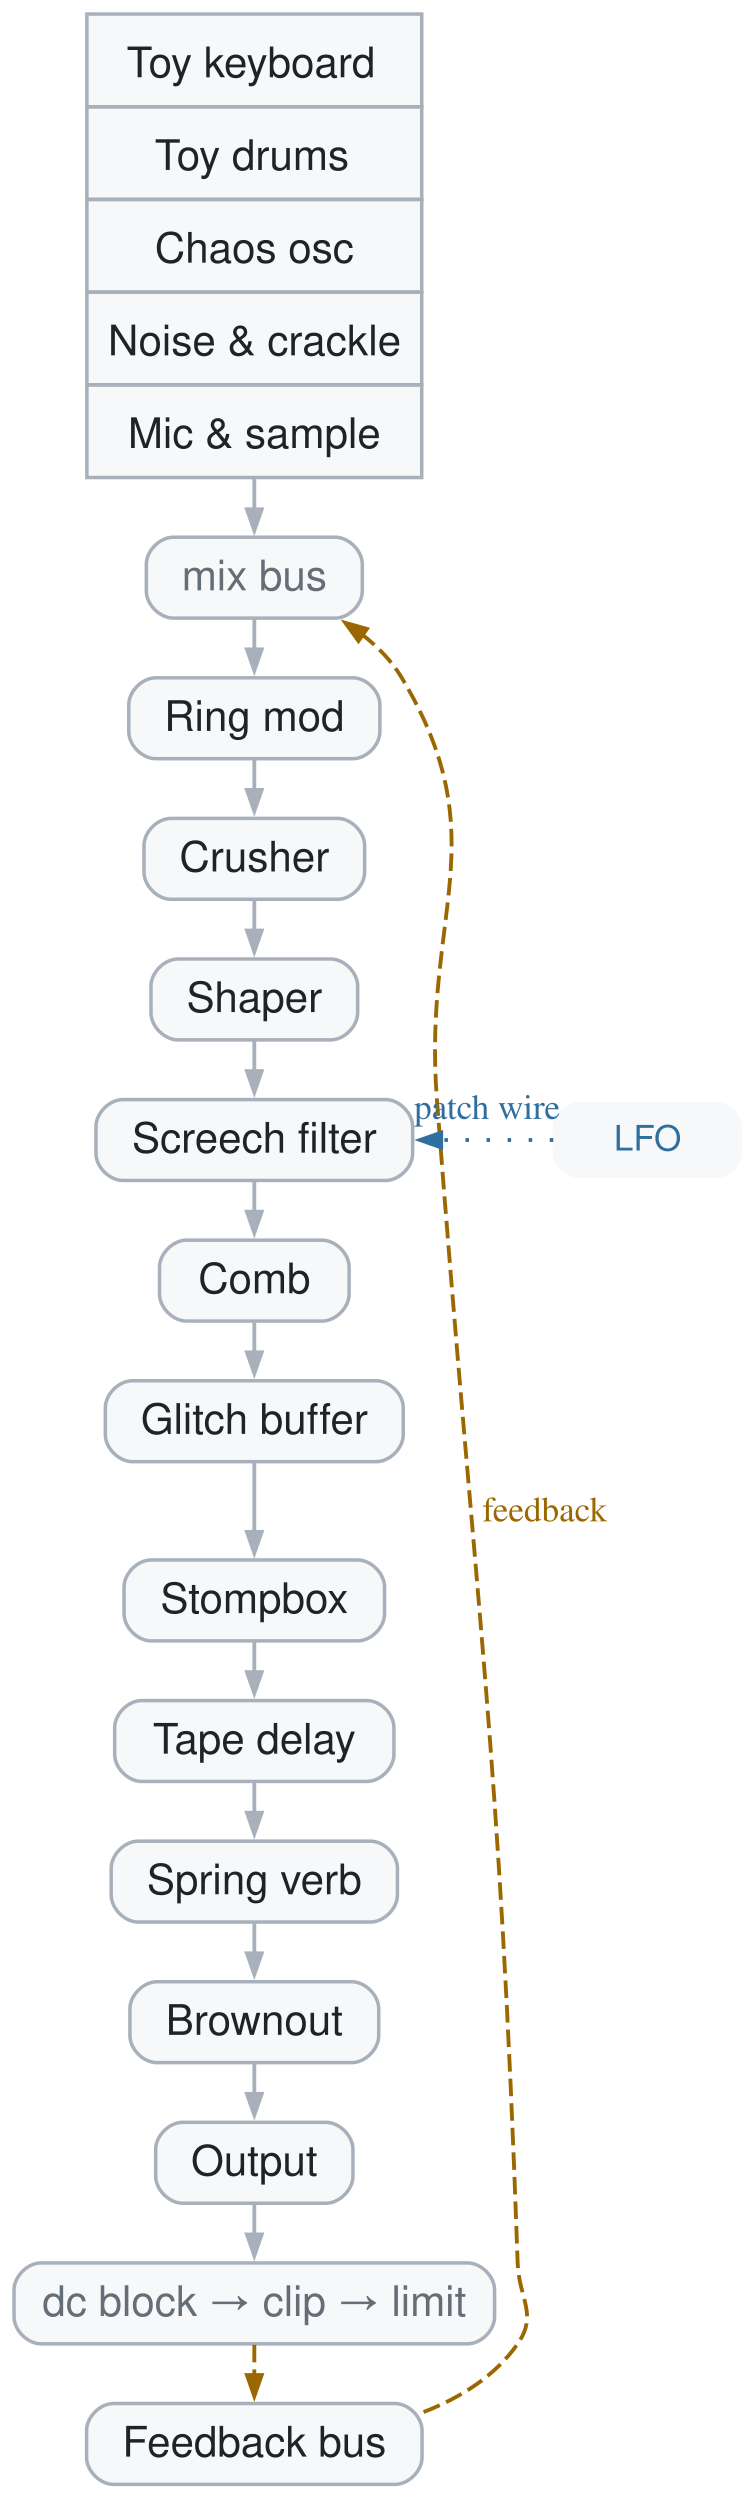
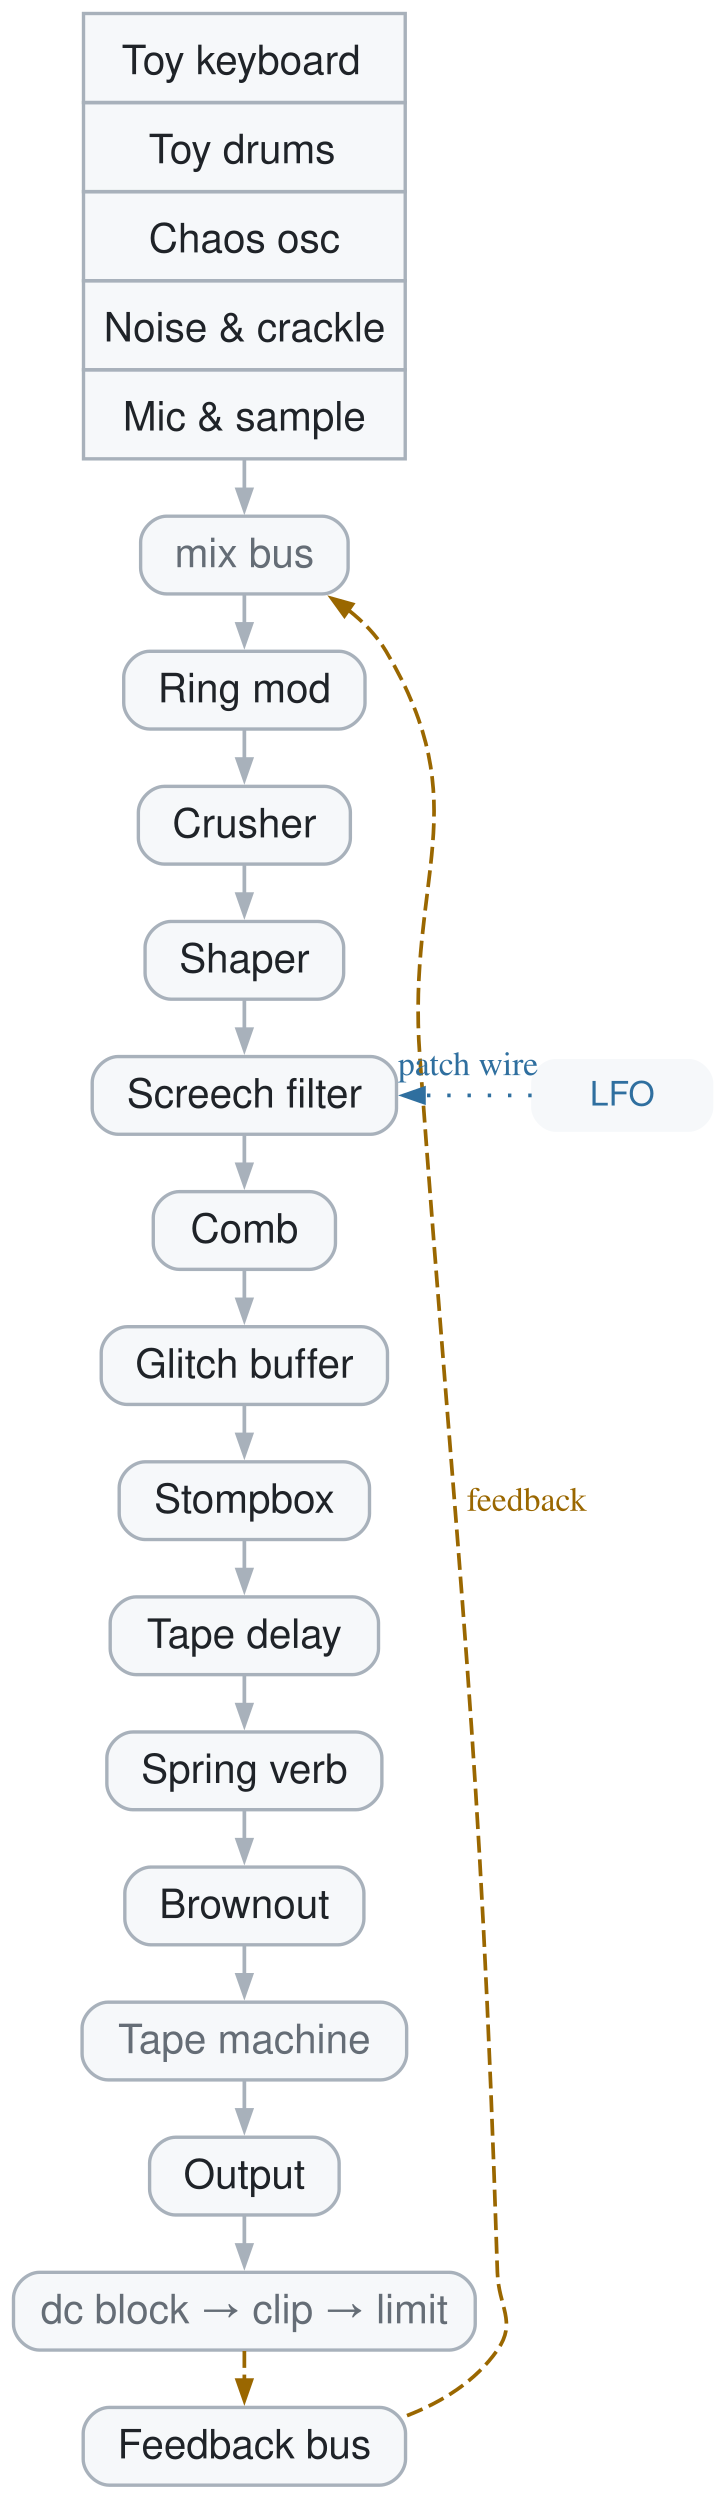
- <svg xmlns="http://www.w3.org/2000/svg" xmlns:xlink="http://www.w3.org/1999/xlink" width="215pt" height="712pt" viewBox="0.00 0.00 215.00 712.00">
-   <g id="graph0" class="graph" transform="scale(1 1) rotate(0) translate(4 707.56)">
+ <svg xmlns="http://www.w3.org/2000/svg" xmlns:xlink="http://www.w3.org/1999/xlink" width="215pt" height="741pt" viewBox="0.00 0.00 215.00 741.00">
+   <g id="graph0" class="graph" transform="scale(1 1) rotate(0) translate(4 736.6)">
    <g id="node1" class="node">
-       <path fill="#f6f8fa" stroke="none" d="M104.11,-703.56C104.11,-703.56 32.75,-703.56 32.75,-703.56 26.75,-703.56 20.75,-697.56 20.75,-691.56 20.75,-691.56 20.75,-583.56 20.75,-583.56 20.75,-577.56 26.75,-571.56 32.75,-571.56 32.75,-571.56 104.11,-571.56 104.11,-571.56 110.11,-571.56 116.11,-577.56 116.11,-583.56 116.11,-583.56 116.11,-691.56 116.11,-691.56 116.11,-697.56 110.11,-703.56 104.11,-703.56" />
-       <polygon fill="#f6f8fa" stroke="none" points="20.75,-571.56 20.75,-703.56 116.11,-703.56 116.11,-571.56 20.75,-571.56" />
+       <path fill="#f6f8fa" stroke="none" d="M104.11,-732.6C104.11,-732.6 32.75,-732.6 32.75,-732.6 26.75,-732.6 20.75,-726.6 20.75,-720.6 20.75,-720.6 20.75,-612.6 20.75,-612.6 20.75,-606.6 26.75,-600.6 32.75,-600.6 32.75,-600.6 104.11,-600.6 104.11,-600.6 110.11,-600.6 116.11,-606.6 116.11,-612.6 116.11,-612.6 116.11,-720.6 116.11,-720.6 116.11,-726.6 110.11,-732.6 104.11,-732.6" />
+       <polygon fill="#f6f8fa" stroke="none" points="20.75,-600.6 20.75,-732.6 116.11,-732.6 116.11,-600.6 20.75,-600.6" />
      <g id="a_node1_0">
        <a xlink:href="#group-Toy-keyboard" xlink:title="Toy keyboard">
-           <polygon fill="none" stroke="#a8b1bb" points="20.75,-677.16 20.75,-703.56 116.11,-703.56 116.11,-677.16 20.75,-677.16" />
-           <text xml:space="preserve" text-anchor="start" x="32.08" y="-685.56" font-family="Helvetica,sans-Serif" font-size="12.00" fill="#1f2328">Toy keyboard</text>
+           <polygon fill="none" stroke="#a8b1bb" points="20.75,-706.2 20.75,-732.6 116.11,-732.6 116.11,-706.2 20.75,-706.2" />
+           <text xml:space="preserve" text-anchor="start" x="32.08" y="-714.6" font-family="Helvetica,sans-Serif" font-size="12.00" fill="#1f2328">Toy keyboard</text>
        </a>
      </g>
      <g id="a_node1_1">
        <a xlink:href="#group-Toy-drums" xlink:title="Toy drums">
-           <polygon fill="none" stroke="#a8b1bb" points="20.75,-650.76 20.75,-677.16 116.11,-677.16 116.11,-650.76 20.75,-650.76" />
-           <text xml:space="preserve" text-anchor="start" x="40.09" y="-659.16" font-family="Helvetica,sans-Serif" font-size="12.00" fill="#1f2328">Toy drums</text>
+           <polygon fill="none" stroke="#a8b1bb" points="20.75,-679.8 20.75,-706.2 116.11,-706.2 116.11,-679.8 20.75,-679.8" />
+           <text xml:space="preserve" text-anchor="start" x="40.09" y="-688.2" font-family="Helvetica,sans-Serif" font-size="12.00" fill="#1f2328">Toy drums</text>
        </a>
      </g>
      <g id="a_node1_2">
        <a xlink:href="#group-Chaos-osc" xlink:title="Chaos osc">
-           <polygon fill="none" stroke="#a8b1bb" points="20.75,-624.36 20.75,-650.76 116.11,-650.76 116.11,-624.36 20.75,-624.36" />
-           <text xml:space="preserve" text-anchor="start" x="40.08" y="-632.76" font-family="Helvetica,sans-Serif" font-size="12.00" fill="#1f2328">Chaos osc</text>
+           <polygon fill="none" stroke="#a8b1bb" points="20.75,-653.4 20.75,-679.8 116.11,-679.8 116.11,-653.4 20.75,-653.4" />
+           <text xml:space="preserve" text-anchor="start" x="40.08" y="-661.8" font-family="Helvetica,sans-Serif" font-size="12.00" fill="#1f2328">Chaos osc</text>
        </a>
      </g>
      <g id="a_node1_3">
        <a xlink:href="#group-Noise-crackle" xlink:title="Noise &amp; crackle">
-           <polygon fill="none" stroke="#a8b1bb" points="20.75,-597.96 20.75,-624.36 116.11,-624.36 116.11,-597.96 20.75,-597.96" />
-           <text xml:space="preserve" text-anchor="start" x="26.75" y="-606.36" font-family="Helvetica,sans-Serif" font-size="12.00" fill="#1f2328">Noise &amp; crackle</text>
+           <polygon fill="none" stroke="#a8b1bb" points="20.75,-627 20.75,-653.4 116.11,-653.4 116.11,-627 20.75,-627" />
+           <text xml:space="preserve" text-anchor="start" x="26.75" y="-635.4" font-family="Helvetica,sans-Serif" font-size="12.00" fill="#1f2328">Noise &amp; crackle</text>
        </a>
      </g>
      <g id="a_node1_4">
        <a xlink:href="#group-Mic-sample" xlink:title="Mic &amp; sample">
-           <polygon fill="none" stroke="#a8b1bb" points="20.75,-571.56 20.75,-597.96 116.11,-597.96 116.11,-571.56 20.75,-571.56" />
-           <text xml:space="preserve" text-anchor="start" x="32.42" y="-579.96" font-family="Helvetica,sans-Serif" font-size="12.00" fill="#1f2328">Mic &amp; sample</text>
+           <polygon fill="none" stroke="#a8b1bb" points="20.75,-600.6 20.75,-627 116.11,-627 116.11,-600.6 20.75,-600.6" />
+           <text xml:space="preserve" text-anchor="start" x="32.42" y="-609" font-family="Helvetica,sans-Serif" font-size="12.00" fill="#1f2328">Mic &amp; sample</text>
        </a>
      </g>
    </g>
    <g id="node2" class="node">
-       <path fill="#f6f8fa" stroke="#a8b1bb" d="M91.5,-554.56C91.5,-554.56 45.36,-554.56 45.36,-554.56 41.52,-554.56 37.68,-550.72 37.68,-546.88 37.68,-546.88 37.68,-539.2 37.68,-539.2 37.68,-535.36 41.52,-531.52 45.36,-531.52 45.36,-531.52 91.5,-531.52 91.5,-531.52 95.34,-531.52 99.18,-535.36 99.18,-539.2 99.18,-539.2 99.18,-546.88 99.18,-546.88 99.18,-550.72 95.34,-554.56 91.5,-554.56" />
-       <text xml:space="preserve" text-anchor="middle" x="68.43" y="-539.44" font-family="Helvetica,sans-Serif" font-size="12.00" fill="#656d76">mix bus</text>
+       <path fill="#f6f8fa" stroke="#a8b1bb" d="M91.5,-583.6C91.5,-583.6 45.36,-583.6 45.36,-583.6 41.52,-583.6 37.68,-579.76 37.68,-575.92 37.68,-575.92 37.68,-568.24 37.68,-568.24 37.68,-564.4 41.52,-560.56 45.36,-560.56 45.36,-560.56 91.5,-560.56 91.5,-560.56 95.34,-560.56 99.18,-564.4 99.18,-568.24 99.18,-568.24 99.18,-575.92 99.18,-575.92 99.18,-579.76 95.34,-583.6 91.5,-583.6" />
+       <text xml:space="preserve" text-anchor="middle" x="68.43" y="-568.48" font-family="Helvetica,sans-Serif" font-size="12.00" fill="#656d76">mix bus</text>
    </g>
    <g id="edge1" class="edge">
-       <path fill="none" stroke="#a8b1bb" stroke-width="1.1" d="M68.43,-571.8C68.43,-568.48 68.43,-565.31 68.43,-562.38" />
-       <polygon fill="#a8b1bb" stroke="#a8b1bb" stroke-width="1.1" points="70.53,-562.5 68.43,-556.5 66.33,-562.5 70.53,-562.5" />
+       <path fill="none" stroke="#a8b1bb" stroke-width="1.1" d="M68.43,-600.84C68.43,-597.52 68.43,-594.35 68.43,-591.42" />
+       <polygon fill="#a8b1bb" stroke="#a8b1bb" stroke-width="1.1" points="70.53,-591.54 68.43,-585.54 66.33,-591.54 70.53,-591.54" />
    </g>
    <g id="node3" class="node">
      <g id="a_node3">
        <a xlink:href="#group-Ring-mod" xlink:title="Ring mod">
-           <path fill="#f6f8fa" stroke="#a8b1bb" d="M96.51,-514.52C96.51,-514.52 40.35,-514.52 40.35,-514.52 36.51,-514.52 32.67,-510.68 32.67,-506.84 32.67,-506.84 32.67,-499.16 32.67,-499.16 32.67,-495.32 36.51,-491.48 40.35,-491.48 40.35,-491.48 96.51,-491.48 96.51,-491.48 100.35,-491.48 104.19,-495.32 104.19,-499.16 104.19,-499.16 104.19,-506.84 104.19,-506.84 104.19,-510.68 100.35,-514.52 96.51,-514.52" />
-           <text xml:space="preserve" text-anchor="middle" x="68.43" y="-499.4" font-family="Helvetica,sans-Serif" font-size="12.00" fill="#1f2328">Ring mod</text>
+           <path fill="#f6f8fa" stroke="#a8b1bb" d="M96.51,-543.56C96.51,-543.56 40.35,-543.56 40.35,-543.56 36.51,-543.56 32.67,-539.72 32.67,-535.88 32.67,-535.88 32.67,-528.2 32.67,-528.2 32.67,-524.36 36.51,-520.52 40.35,-520.52 40.35,-520.52 96.51,-520.52 96.51,-520.52 100.35,-520.52 104.19,-524.36 104.19,-528.2 104.19,-528.2 104.19,-535.88 104.19,-535.88 104.19,-539.72 100.35,-543.56 96.51,-543.56" />
+           <text xml:space="preserve" text-anchor="middle" x="68.43" y="-528.44" font-family="Helvetica,sans-Serif" font-size="12.00" fill="#1f2328">Ring mod</text>
        </a>
      </g>
    </g>
    <g id="edge2" class="edge">
-       <path fill="none" stroke="#a8b1bb" stroke-width="1.1" d="M68.43,-531.24C68.43,-528.53 68.43,-525.55 68.43,-522.58" />
-       <polygon fill="#a8b1bb" stroke="#a8b1bb" stroke-width="1.1" points="70.53,-522.62 68.43,-516.62 66.33,-522.62 70.53,-522.62" />
+       <path fill="none" stroke="#a8b1bb" stroke-width="1.1" d="M68.43,-560.28C68.43,-557.57 68.43,-554.59 68.43,-551.62" />
+       <polygon fill="#a8b1bb" stroke="#a8b1bb" stroke-width="1.1" points="70.53,-551.66 68.43,-545.66 66.33,-551.66 70.53,-551.66" />
    </g>
    <g id="node4" class="node">
      <g id="a_node4">
        <a xlink:href="#group-Crusher" xlink:title="Crusher">
-           <path fill="#f6f8fa" stroke="#a8b1bb" d="M92.17,-474.48C92.17,-474.48 44.69,-474.48 44.69,-474.48 40.85,-474.48 37.01,-470.64 37.01,-466.8 37.01,-466.8 37.01,-459.12 37.01,-459.12 37.01,-455.28 40.85,-451.44 44.69,-451.44 44.69,-451.44 92.17,-451.44 92.17,-451.44 96.01,-451.44 99.85,-455.28 99.85,-459.12 99.85,-459.12 99.85,-466.8 99.85,-466.8 99.85,-470.64 96.01,-474.48 92.17,-474.48" />
-           <text xml:space="preserve" text-anchor="middle" x="68.43" y="-459.36" font-family="Helvetica,sans-Serif" font-size="12.00" fill="#1f2328">Crusher</text>
+           <path fill="#f6f8fa" stroke="#a8b1bb" d="M92.17,-503.52C92.17,-503.52 44.69,-503.52 44.69,-503.52 40.85,-503.52 37.01,-499.68 37.01,-495.84 37.01,-495.84 37.01,-488.16 37.01,-488.16 37.01,-484.32 40.85,-480.48 44.69,-480.48 44.69,-480.48 92.17,-480.48 92.17,-480.48 96.01,-480.48 99.85,-484.32 99.85,-488.16 99.85,-488.16 99.85,-495.84 99.85,-495.84 99.85,-499.68 96.01,-503.52 92.17,-503.52" />
+           <text xml:space="preserve" text-anchor="middle" x="68.43" y="-488.4" font-family="Helvetica,sans-Serif" font-size="12.00" fill="#1f2328">Crusher</text>
        </a>
      </g>
    </g>
    <g id="edge3" class="edge">
-       <path fill="none" stroke="#a8b1bb" stroke-width="1.1" d="M68.43,-491.2C68.43,-488.49 68.43,-485.51 68.43,-482.54" />
-       <polygon fill="#a8b1bb" stroke="#a8b1bb" stroke-width="1.1" points="70.53,-482.58 68.43,-476.58 66.33,-482.58 70.53,-482.58" />
+       <path fill="none" stroke="#a8b1bb" stroke-width="1.1" d="M68.43,-520.24C68.43,-517.53 68.43,-514.55 68.43,-511.58" />
+       <polygon fill="#a8b1bb" stroke="#a8b1bb" stroke-width="1.1" points="70.53,-511.62 68.43,-505.62 66.33,-511.62 70.53,-511.62" />
    </g>
    <g id="node5" class="node">
      <g id="a_node5">
        <a xlink:href="#group-Shaper" xlink:title="Shaper">
-           <path fill="#f6f8fa" stroke="#a8b1bb" d="M90.18,-434.44C90.18,-434.44 46.68,-434.44 46.68,-434.44 42.84,-434.44 39,-430.6 39,-426.76 39,-426.76 39,-419.08 39,-419.08 39,-415.24 42.84,-411.4 46.68,-411.4 46.68,-411.4 90.18,-411.4 90.18,-411.4 94.02,-411.4 97.86,-415.24 97.86,-419.08 97.86,-419.08 97.86,-426.76 97.86,-426.76 97.86,-430.6 94.02,-434.44 90.18,-434.44" />
-           <text xml:space="preserve" text-anchor="middle" x="68.43" y="-419.32" font-family="Helvetica,sans-Serif" font-size="12.00" fill="#1f2328">Shaper</text>
+           <path fill="#f6f8fa" stroke="#a8b1bb" d="M90.18,-463.48C90.18,-463.48 46.68,-463.48 46.68,-463.48 42.84,-463.48 39,-459.64 39,-455.8 39,-455.8 39,-448.12 39,-448.12 39,-444.28 42.84,-440.44 46.68,-440.44 46.68,-440.44 90.18,-440.44 90.18,-440.44 94.02,-440.44 97.86,-444.28 97.86,-448.12 97.86,-448.12 97.86,-455.8 97.86,-455.8 97.86,-459.64 94.02,-463.48 90.18,-463.48" />
+           <text xml:space="preserve" text-anchor="middle" x="68.43" y="-448.36" font-family="Helvetica,sans-Serif" font-size="12.00" fill="#1f2328">Shaper</text>
        </a>
      </g>
    </g>
    <g id="edge4" class="edge">
-       <path fill="none" stroke="#a8b1bb" stroke-width="1.1" d="M68.43,-451.16C68.43,-448.45 68.43,-445.47 68.43,-442.5" />
-       <polygon fill="#a8b1bb" stroke="#a8b1bb" stroke-width="1.1" points="70.53,-442.54 68.43,-436.54 66.33,-442.54 70.53,-442.54" />
+       <path fill="none" stroke="#a8b1bb" stroke-width="1.1" d="M68.43,-480.2C68.43,-477.49 68.43,-474.51 68.43,-471.54" />
+       <polygon fill="#a8b1bb" stroke="#a8b1bb" stroke-width="1.1" points="70.53,-471.58 68.43,-465.58 66.33,-471.58 70.53,-471.58" />
    </g>
    <g id="node6" class="node">
      <g id="a_node6">
        <a xlink:href="#group-Screech-filter" xlink:title="Screech filter">
-           <path fill="#f6f8fa" stroke="#a8b1bb" d="M105.84,-394.4C105.84,-394.4 31.01,-394.4 31.01,-394.4 27.17,-394.4 23.33,-390.56 23.33,-386.72 23.33,-386.72 23.33,-379.04 23.33,-379.04 23.33,-375.2 27.17,-371.36 31.01,-371.36 31.01,-371.36 105.84,-371.36 105.84,-371.36 109.68,-371.36 113.52,-375.2 113.52,-379.04 113.52,-379.04 113.52,-386.72 113.52,-386.72 113.52,-390.56 109.68,-394.4 105.84,-394.4" />
-           <text xml:space="preserve" text-anchor="middle" x="68.43" y="-379.28" font-family="Helvetica,sans-Serif" font-size="12.00" fill="#1f2328">Screech filter</text>
+           <path fill="#f6f8fa" stroke="#a8b1bb" d="M105.84,-423.44C105.84,-423.44 31.01,-423.44 31.01,-423.44 27.17,-423.44 23.33,-419.6 23.33,-415.76 23.33,-415.76 23.33,-408.08 23.33,-408.08 23.33,-404.24 27.17,-400.4 31.01,-400.4 31.01,-400.4 105.84,-400.4 105.84,-400.4 109.68,-400.4 113.52,-404.24 113.52,-408.08 113.52,-408.08 113.52,-415.76 113.52,-415.76 113.52,-419.6 109.68,-423.44 105.84,-423.44" />
+           <text xml:space="preserve" text-anchor="middle" x="68.43" y="-408.32" font-family="Helvetica,sans-Serif" font-size="12.00" fill="#1f2328">Screech filter</text>
        </a>
      </g>
    </g>
    <g id="edge5" class="edge">
-       <path fill="none" stroke="#a8b1bb" stroke-width="1.1" d="M68.43,-411.12C68.43,-408.41 68.43,-405.43 68.43,-402.46" />
-       <polygon fill="#a8b1bb" stroke="#a8b1bb" stroke-width="1.1" points="70.53,-402.5 68.43,-396.5 66.33,-402.5 70.53,-402.5" />
+       <path fill="none" stroke="#a8b1bb" stroke-width="1.1" d="M68.43,-440.16C68.43,-437.45 68.43,-434.47 68.43,-431.5" />
+       <polygon fill="#a8b1bb" stroke="#a8b1bb" stroke-width="1.1" points="70.53,-431.54 68.43,-425.54 66.33,-431.54 70.53,-431.54" />
    </g>
    <g id="node7" class="node">
      <g id="a_node7">
        <a xlink:href="#group-Comb" xlink:title="Comb">
-           <path fill="#f6f8fa" stroke="#a8b1bb" d="M87.75,-354.36C87.75,-354.36 49.11,-354.36 49.11,-354.36 45.27,-354.36 41.43,-350.52 41.43,-346.68 41.43,-346.68 41.43,-339 41.43,-339 41.43,-335.16 45.27,-331.32 49.11,-331.32 49.11,-331.32 87.75,-331.32 87.75,-331.32 91.59,-331.32 95.43,-335.16 95.43,-339 95.43,-339 95.43,-346.68 95.43,-346.68 95.43,-350.52 91.59,-354.36 87.75,-354.36" />
-           <text xml:space="preserve" text-anchor="middle" x="68.43" y="-339.24" font-family="Helvetica,sans-Serif" font-size="12.00" fill="#1f2328">Comb</text>
+           <path fill="#f6f8fa" stroke="#a8b1bb" d="M87.75,-383.4C87.75,-383.4 49.11,-383.4 49.11,-383.4 45.27,-383.4 41.43,-379.56 41.43,-375.72 41.43,-375.72 41.43,-368.04 41.43,-368.04 41.43,-364.2 45.27,-360.36 49.11,-360.36 49.11,-360.36 87.75,-360.36 87.75,-360.36 91.59,-360.36 95.43,-364.2 95.43,-368.04 95.43,-368.04 95.43,-375.72 95.43,-375.72 95.43,-379.56 91.59,-383.4 87.75,-383.4" />
+           <text xml:space="preserve" text-anchor="middle" x="68.43" y="-368.28" font-family="Helvetica,sans-Serif" font-size="12.00" fill="#1f2328">Comb</text>
        </a>
      </g>
    </g>
    <g id="edge6" class="edge">
-       <path fill="none" stroke="#a8b1bb" stroke-width="1.1" d="M68.43,-371.08C68.43,-368.37 68.43,-365.39 68.43,-362.42" />
-       <polygon fill="#a8b1bb" stroke="#a8b1bb" stroke-width="1.1" points="70.53,-362.46 68.43,-356.46 66.33,-362.46 70.53,-362.46" />
+       <path fill="none" stroke="#a8b1bb" stroke-width="1.1" d="M68.43,-400.12C68.43,-397.41 68.43,-394.43 68.43,-391.46" />
+       <polygon fill="#a8b1bb" stroke="#a8b1bb" stroke-width="1.1" points="70.53,-391.5 68.43,-385.5 66.33,-391.5 70.53,-391.5" />
    </g>
    <g id="node8" class="node">
      <g id="a_node8">
        <a xlink:href="#group-Glitch-buffer" xlink:title="Glitch buffer">
-           <path fill="#f6f8fa" stroke="#a8b1bb" d="M103.17,-314.32C103.17,-314.32 33.68,-314.32 33.68,-314.32 29.84,-314.32 26,-310.48 26,-306.64 26,-306.64 26,-298.96 26,-298.96 26,-295.12 29.84,-291.28 33.68,-291.28 33.68,-291.28 103.17,-291.28 103.17,-291.28 107.01,-291.28 110.85,-295.12 110.85,-298.96 110.85,-298.96 110.85,-306.64 110.85,-306.64 110.85,-310.48 107.01,-314.32 103.17,-314.32" />
-           <text xml:space="preserve" text-anchor="middle" x="68.43" y="-299.2" font-family="Helvetica,sans-Serif" font-size="12.00" fill="#1f2328">Glitch buffer</text>
+           <path fill="#f6f8fa" stroke="#a8b1bb" d="M103.17,-343.36C103.17,-343.36 33.68,-343.36 33.68,-343.36 29.84,-343.36 26,-339.52 26,-335.68 26,-335.68 26,-328 26,-328 26,-324.16 29.84,-320.32 33.68,-320.32 33.68,-320.32 103.17,-320.32 103.17,-320.32 107.01,-320.32 110.85,-324.16 110.85,-328 110.85,-328 110.85,-335.68 110.85,-335.68 110.85,-339.52 107.01,-343.36 103.17,-343.36" />
+           <text xml:space="preserve" text-anchor="middle" x="68.43" y="-328.24" font-family="Helvetica,sans-Serif" font-size="12.00" fill="#1f2328">Glitch buffer</text>
        </a>
      </g>
    </g>
    <g id="edge7" class="edge">
-       <path fill="none" stroke="#a8b1bb" stroke-width="1.1" d="M68.43,-331.04C68.43,-328.33 68.43,-325.35 68.43,-322.38" />
-       <polygon fill="#a8b1bb" stroke="#a8b1bb" stroke-width="1.1" points="70.53,-322.42 68.43,-316.42 66.33,-322.42 70.53,-322.42" />
+       <path fill="none" stroke="#a8b1bb" stroke-width="1.1" d="M68.43,-360.08C68.43,-357.37 68.43,-354.39 68.43,-351.42" />
+       <polygon fill="#a8b1bb" stroke="#a8b1bb" stroke-width="1.1" points="70.53,-351.46 68.43,-345.46 66.33,-351.46 70.53,-351.46" />
    </g>
    <g id="node9" class="node">
      <g id="a_node9">
        <a xlink:href="#group-Stompbox" xlink:title="Stompbox">
-           <path fill="#f6f8fa" stroke="#a8b1bb" d="M97.84,-263.28C97.84,-263.28 39.01,-263.28 39.01,-263.28 35.17,-263.28 31.33,-259.44 31.33,-255.6 31.33,-255.6 31.33,-247.92 31.33,-247.92 31.33,-244.08 35.17,-240.24 39.01,-240.24 39.01,-240.24 97.84,-240.24 97.84,-240.24 101.68,-240.24 105.52,-244.08 105.52,-247.92 105.52,-247.92 105.52,-255.6 105.52,-255.6 105.52,-259.44 101.68,-263.28 97.84,-263.28" />
-           <text xml:space="preserve" text-anchor="middle" x="68.43" y="-248.16" font-family="Helvetica,sans-Serif" font-size="12.00" fill="#1f2328">Stompbox</text>
+           <path fill="#f6f8fa" stroke="#a8b1bb" d="M97.84,-303.32C97.84,-303.32 39.01,-303.32 39.01,-303.32 35.17,-303.32 31.33,-299.48 31.33,-295.64 31.33,-295.64 31.33,-287.96 31.33,-287.96 31.33,-284.12 35.17,-280.28 39.01,-280.28 39.01,-280.28 97.84,-280.28 97.84,-280.28 101.68,-280.28 105.52,-284.12 105.52,-287.96 105.52,-287.96 105.52,-295.64 105.52,-295.64 105.52,-299.48 101.68,-303.32 97.84,-303.32" />
+           <text xml:space="preserve" text-anchor="middle" x="68.43" y="-288.2" font-family="Helvetica,sans-Serif" font-size="12.00" fill="#1f2328">Stompbox</text>
        </a>
      </g>
    </g>
    <g id="edge8" class="edge">
-       <path fill="none" stroke="#a8b1bb" stroke-width="1.1" d="M68.43,-290.92C68.43,-285.08 68.43,-277.72 68.43,-271.03" />
-       <polygon fill="#a8b1bb" stroke="#a8b1bb" stroke-width="1.1" points="70.53,-271.28 68.43,-265.28 66.33,-271.28 70.53,-271.28" />
+       <path fill="none" stroke="#a8b1bb" stroke-width="1.1" d="M68.43,-320.04C68.43,-317.33 68.43,-314.35 68.43,-311.38" />
+       <polygon fill="#a8b1bb" stroke="#a8b1bb" stroke-width="1.1" points="70.53,-311.42 68.43,-305.42 66.33,-311.42 70.53,-311.42" />
    </g>
    <g id="node10" class="node">
      <g id="a_node10">
        <a xlink:href="#group-Tape-delay" xlink:title="Tape delay">
-           <path fill="#f6f8fa" stroke="#a8b1bb" d="M100.51,-223.24C100.51,-223.24 36.34,-223.24 36.34,-223.24 32.5,-223.24 28.66,-219.4 28.66,-215.56 28.66,-215.56 28.66,-207.88 28.66,-207.88 28.66,-204.04 32.5,-200.2 36.34,-200.2 36.34,-200.2 100.51,-200.2 100.51,-200.2 104.35,-200.2 108.19,-204.04 108.19,-207.88 108.19,-207.88 108.19,-215.56 108.19,-215.56 108.19,-219.4 104.35,-223.24 100.51,-223.24" />
-           <text xml:space="preserve" text-anchor="middle" x="68.43" y="-208.12" font-family="Helvetica,sans-Serif" font-size="12.00" fill="#1f2328">Tape delay</text>
+           <path fill="#f6f8fa" stroke="#a8b1bb" d="M100.51,-263.28C100.51,-263.28 36.34,-263.28 36.34,-263.28 32.5,-263.28 28.66,-259.44 28.66,-255.6 28.66,-255.6 28.66,-247.92 28.66,-247.92 28.66,-244.08 32.5,-240.24 36.34,-240.24 36.34,-240.24 100.51,-240.24 100.51,-240.24 104.35,-240.24 108.19,-244.08 108.19,-247.92 108.19,-247.92 108.19,-255.6 108.19,-255.6 108.19,-259.44 104.35,-263.28 100.51,-263.28" />
+           <text xml:space="preserve" text-anchor="middle" x="68.43" y="-248.16" font-family="Helvetica,sans-Serif" font-size="12.00" fill="#1f2328">Tape delay</text>
        </a>
      </g>
    </g>
    <g id="edge9" class="edge">
-       <path fill="none" stroke="#a8b1bb" stroke-width="1.1" d="M68.43,-239.96C68.43,-237.25 68.43,-234.27 68.43,-231.3" />
-       <polygon fill="#a8b1bb" stroke="#a8b1bb" stroke-width="1.1" points="70.53,-231.34 68.43,-225.34 66.33,-231.34 70.53,-231.34" />
+       <path fill="none" stroke="#a8b1bb" stroke-width="1.1" d="M68.43,-280C68.43,-277.29 68.43,-274.31 68.43,-271.34" />
+       <polygon fill="#a8b1bb" stroke="#a8b1bb" stroke-width="1.1" points="70.53,-271.38 68.43,-265.38 66.33,-271.38 70.53,-271.38" />
    </g>
    <g id="node11" class="node">
      <g id="a_node11">
        <a xlink:href="#group-Spring-verb" xlink:title="Spring verb">
-           <path fill="#f6f8fa" stroke="#a8b1bb" d="M101.51,-183.2C101.51,-183.2 35.35,-183.2 35.35,-183.2 31.51,-183.2 27.67,-179.36 27.67,-175.52 27.67,-175.52 27.67,-167.84 27.67,-167.84 27.67,-164 31.51,-160.16 35.35,-160.16 35.35,-160.16 101.51,-160.16 101.51,-160.16 105.35,-160.16 109.19,-164 109.19,-167.84 109.19,-167.84 109.19,-175.52 109.19,-175.52 109.19,-179.36 105.35,-183.2 101.51,-183.2" />
-           <text xml:space="preserve" text-anchor="middle" x="68.43" y="-168.08" font-family="Helvetica,sans-Serif" font-size="12.00" fill="#1f2328">Spring verb</text>
+           <path fill="#f6f8fa" stroke="#a8b1bb" d="M101.51,-223.24C101.51,-223.24 35.35,-223.24 35.35,-223.24 31.51,-223.24 27.67,-219.4 27.67,-215.56 27.67,-215.56 27.67,-207.88 27.67,-207.88 27.67,-204.04 31.51,-200.2 35.35,-200.2 35.35,-200.2 101.51,-200.2 101.51,-200.2 105.35,-200.2 109.19,-204.04 109.19,-207.88 109.19,-207.88 109.19,-215.56 109.19,-215.56 109.19,-219.4 105.35,-223.24 101.51,-223.24" />
+           <text xml:space="preserve" text-anchor="middle" x="68.43" y="-208.12" font-family="Helvetica,sans-Serif" font-size="12.00" fill="#1f2328">Spring verb</text>
        </a>
      </g>
    </g>
    <g id="edge10" class="edge">
-       <path fill="none" stroke="#a8b1bb" stroke-width="1.1" d="M68.43,-199.92C68.43,-197.21 68.43,-194.23 68.43,-191.26" />
-       <polygon fill="#a8b1bb" stroke="#a8b1bb" stroke-width="1.1" points="70.53,-191.3 68.43,-185.3 66.33,-191.3 70.53,-191.3" />
+       <path fill="none" stroke="#a8b1bb" stroke-width="1.1" d="M68.43,-239.96C68.43,-237.25 68.43,-234.27 68.43,-231.3" />
+       <polygon fill="#a8b1bb" stroke="#a8b1bb" stroke-width="1.1" points="70.53,-231.34 68.43,-225.34 66.33,-231.34 70.53,-231.34" />
    </g>
    <g id="node12" class="node">
      <g id="a_node12">
        <a xlink:href="#group-Brownout" xlink:title="Brownout">
-           <path fill="#f6f8fa" stroke="#a8b1bb" d="M96.18,-143.16C96.18,-143.16 40.68,-143.16 40.68,-143.16 36.84,-143.16 33,-139.32 33,-135.48 33,-135.48 33,-127.8 33,-127.8 33,-123.96 36.84,-120.12 40.68,-120.12 40.68,-120.12 96.18,-120.12 96.18,-120.12 100.02,-120.12 103.86,-123.96 103.86,-127.8 103.86,-127.8 103.86,-135.48 103.86,-135.48 103.86,-139.32 100.02,-143.16 96.18,-143.16" />
-           <text xml:space="preserve" text-anchor="middle" x="68.43" y="-128.04" font-family="Helvetica,sans-Serif" font-size="12.00" fill="#1f2328">Brownout</text>
+           <path fill="#f6f8fa" stroke="#a8b1bb" d="M96.18,-183.2C96.18,-183.2 40.68,-183.2 40.68,-183.2 36.84,-183.2 33,-179.36 33,-175.52 33,-175.52 33,-167.84 33,-167.84 33,-164 36.84,-160.16 40.68,-160.16 40.68,-160.16 96.18,-160.16 96.18,-160.16 100.02,-160.16 103.86,-164 103.86,-167.84 103.86,-167.84 103.86,-175.52 103.86,-175.52 103.86,-179.36 100.02,-183.2 96.18,-183.2" />
+           <text xml:space="preserve" text-anchor="middle" x="68.43" y="-168.08" font-family="Helvetica,sans-Serif" font-size="12.00" fill="#1f2328">Brownout</text>
        </a>
      </g>
    </g>
    <g id="edge11" class="edge">
+       <path fill="none" stroke="#a8b1bb" stroke-width="1.1" d="M68.43,-199.92C68.43,-197.21 68.43,-194.23 68.43,-191.26" />
+       <polygon fill="#a8b1bb" stroke="#a8b1bb" stroke-width="1.1" points="70.53,-191.3 68.43,-185.3 66.33,-191.3 70.53,-191.3" />
+     </g>
+     <g id="node13" class="node">
+       <g id="a_node13">
+         <a xlink:href="#group-Tape-machine" xlink:title="Tape machine">
+           <path fill="#f6f8fa" stroke="#a8b1bb" d="M108.85,-143.16C108.85,-143.16 28.01,-143.16 28.01,-143.16 24.17,-143.16 20.33,-139.32 20.33,-135.48 20.33,-135.48 20.33,-127.8 20.33,-127.8 20.33,-123.96 24.17,-120.12 28.01,-120.12 28.01,-120.12 108.85,-120.12 108.85,-120.12 112.69,-120.12 116.53,-123.96 116.53,-127.8 116.53,-127.8 116.53,-135.48 116.53,-135.48 116.53,-139.32 112.69,-143.16 108.85,-143.16" />
+           <text xml:space="preserve" text-anchor="middle" x="68.43" y="-128.04" font-family="Helvetica,sans-Serif" font-size="12.00" fill="#656d76">Tape machine</text>
+         </a>
+       </g>
+     </g>
+     <g id="edge12" class="edge">
      <path fill="none" stroke="#a8b1bb" stroke-width="1.1" d="M68.43,-159.88C68.43,-157.17 68.43,-154.19 68.43,-151.22" />
      <polygon fill="#a8b1bb" stroke="#a8b1bb" stroke-width="1.1" points="70.53,-151.26 68.43,-145.26 66.33,-151.26 70.53,-151.26" />
    </g>
-     <g id="node13" class="node">
-       <g id="a_node13">
+     <g id="node14" class="node">
+       <g id="a_node14">
        <a xlink:href="#group-Output" xlink:title="Output">
          <path fill="#f6f8fa" stroke="#a8b1bb" d="M88.84,-103.12C88.84,-103.12 48.02,-103.12 48.02,-103.12 44.18,-103.12 40.34,-99.28 40.34,-95.44 40.34,-95.44 40.34,-87.76 40.34,-87.76 40.34,-83.92 44.18,-80.08 48.02,-80.08 48.02,-80.08 88.84,-80.08 88.84,-80.08 92.68,-80.08 96.52,-83.92 96.52,-87.76 96.52,-87.76 96.52,-95.44 96.52,-95.44 96.52,-99.28 92.68,-103.12 88.84,-103.12" />
          <text xml:space="preserve" text-anchor="middle" x="68.43" y="-88" font-family="Helvetica,sans-Serif" font-size="12.00" fill="#1f2328">Output</text>
        </a>
      </g>
    </g>
-     <g id="edge12" class="edge">
+     <g id="edge13" class="edge">
      <path fill="none" stroke="#a8b1bb" stroke-width="1.1" d="M68.43,-119.84C68.43,-117.13 68.43,-114.15 68.43,-111.18" />
      <polygon fill="#a8b1bb" stroke="#a8b1bb" stroke-width="1.1" points="70.53,-111.22 68.43,-105.22 66.33,-111.22 70.53,-111.22" />
    </g>
-     <g id="node14" class="node">
+     <g id="node15" class="node">
      <path fill="#f6f8fa" stroke="#a8b1bb" d="M129.18,-63.08C129.18,-63.08 7.68,-63.08 7.68,-63.08 3.84,-63.08 0,-59.24 0,-55.4 0,-55.4 0,-47.72 0,-47.72 0,-43.88 3.84,-40.04 7.68,-40.04 7.68,-40.04 129.18,-40.04 129.18,-40.04 133.02,-40.04 136.86,-43.88 136.86,-47.72 136.86,-47.72 136.86,-55.4 136.86,-55.4 136.86,-59.24 133.02,-63.08 129.18,-63.08" />
      <text xml:space="preserve" text-anchor="middle" x="68.43" y="-47.96" font-family="Helvetica,sans-Serif" font-size="12.00" fill="#656d76">dc block → clip → limit</text>
    </g>
-     <g id="edge13" class="edge">
+     <g id="edge14" class="edge">
      <path fill="none" stroke="#a8b1bb" stroke-width="1.1" d="M68.43,-79.8C68.43,-77.09 68.43,-74.11 68.43,-71.14" />
      <polygon fill="#a8b1bb" stroke="#a8b1bb" stroke-width="1.1" points="70.53,-71.18 68.43,-65.18 66.33,-71.18 70.53,-71.18" />
    </g>
-     <g id="node15" class="node">
-       <g id="a_node15">
+     <g id="node16" class="node">
+       <g id="a_node16">
        <a xlink:href="#group-Feedback-bus" xlink:title="Feedback bus">
          <path fill="#f6f8fa" stroke="#a8b1bb" d="M108.52,-23.04C108.52,-23.04 28.34,-23.04 28.34,-23.04 24.5,-23.04 20.66,-19.2 20.66,-15.36 20.66,-15.36 20.66,-7.68 20.66,-7.68 20.66,-3.84 24.5,0 28.34,0 28.34,0 108.52,0 108.52,0 112.36,0 116.2,-3.84 116.2,-7.68 116.2,-7.68 116.2,-15.36 116.2,-15.36 116.2,-19.2 112.36,-23.04 108.52,-23.04" />
          <text xml:space="preserve" text-anchor="middle" x="68.43" y="-7.92" font-family="Helvetica,sans-Serif" font-size="12.00" fill="#1f2328">Feedback bus</text>
        </a>
      </g>
    </g>
-     <g id="edge14" class="edge">
+     <g id="edge15" class="edge">
      <path fill="none" stroke="#9a6700" stroke-width="1.1" stroke-dasharray="5,2" d="M68.43,-39.76C68.43,-37.05 68.43,-34.07 68.43,-31.1" />
      <polygon fill="#9a6700" stroke="#9a6700" stroke-width="1.1" points="70.53,-31.14 68.43,-25.14 66.33,-31.14 70.53,-31.14" />
    </g>
-     <g id="edge15" class="edge">
-       <path fill="none" stroke="#9a6700" stroke-width="1.1" stroke-dasharray="5,2" d="M116.64,-20.61C127.13,-24.69 137,-30.83 143.43,-40.04 149.29,-48.44 143.78,-52.85 143.43,-63.08 138.31,-210.6 131.66,-247.22 120.43,-394.4 116.35,-447.82 137.83,-468.49 110.43,-514.52 107.61,-519.26 103.62,-523.33 99.21,-526.79" />
-       <polygon fill="#9a6700" stroke="#9a6700" stroke-width="1.1" points="98.09,-525.01 94.37,-530.16 100.49,-528.45 98.09,-525.01" />
-       <text xml:space="preserve" text-anchor="middle" x="149.89" y="-274.28" font-family="Times,serif" font-size="10.00" fill="#9a6700"> feedback</text>
-     </g>
-     <g id="node16" class="node">
-       <path fill="#f6f8fa" stroke="none" d="M200.23,-393.68C200.23,-393.68 160.63,-393.68 160.63,-393.68 157.03,-393.68 153.43,-390.08 153.43,-386.48 153.43,-386.48 153.43,-379.28 153.43,-379.28 153.43,-375.68 157.03,-372.08 160.63,-372.08 160.63,-372.08 200.23,-372.08 200.23,-372.08 203.83,-372.08 207.43,-375.68 207.43,-379.28 207.43,-379.28 207.43,-386.48 207.43,-386.48 207.43,-390.08 203.83,-393.68 200.23,-393.68" />
-       <text xml:space="preserve" text-anchor="middle" x="180.43" y="-379.88" font-family="Helvetica,sans-Serif" font-size="10.00" fill="#2f6f9f">LFO</text>
-     </g>
    <g id="edge16" class="edge">
-       <path fill="none" stroke="#2f6f9f" stroke-width="1.1" stroke-dasharray="1,5" d="M153.57,-382.88C143.93,-382.88 132.7,-382.88 121.61,-382.88" />
-       <polygon fill="#2f6f9f" stroke="#2f6f9f" stroke-width="1.1" points="121.65,-380.78 115.65,-382.88 121.65,-384.98 121.65,-380.78" />
-       <text xml:space="preserve" text-anchor="middle" x="133.47" y="-388.88" font-family="Times,serif" font-size="10.00" fill="#2f6f9f"> patch wire</text>
+       <path fill="none" stroke="#9a6700" stroke-width="1.1" stroke-dasharray="5,2" d="M116.64,-20.61C127.13,-24.69 137,-30.83 143.43,-40.04 149.29,-48.44 143.75,-52.85 143.43,-63.08 138.31,-223.48 132.2,-263.39 120.43,-423.44 116.5,-476.87 137.83,-497.53 110.43,-543.56 107.61,-548.3 103.62,-552.37 99.21,-555.83" />
+       <polygon fill="#9a6700" stroke="#9a6700" stroke-width="1.1" points="98.09,-554.05 94.37,-559.2 100.49,-557.49 98.09,-554.05" />
+       <text xml:space="preserve" text-anchor="middle" x="150.87" y="-288.8" font-family="Times,serif" font-size="10.00" fill="#9a6700"> feedback</text>
+     </g>
+     <g id="node17" class="node">
+       <path fill="#f6f8fa" stroke="none" d="M200.23,-422.72C200.23,-422.72 160.63,-422.72 160.63,-422.72 157.03,-422.72 153.43,-419.12 153.43,-415.52 153.43,-415.52 153.43,-408.32 153.43,-408.32 153.43,-404.72 157.03,-401.12 160.63,-401.12 160.63,-401.12 200.23,-401.12 200.23,-401.12 203.83,-401.12 207.43,-404.72 207.43,-408.32 207.43,-408.32 207.43,-415.52 207.43,-415.52 207.43,-419.12 203.83,-422.72 200.23,-422.72" />
+       <text xml:space="preserve" text-anchor="middle" x="180.43" y="-408.92" font-family="Helvetica,sans-Serif" font-size="10.00" fill="#2f6f9f">LFO</text>
+     </g>
+     <g id="edge17" class="edge">
+       <path fill="none" stroke="#2f6f9f" stroke-width="1.1" stroke-dasharray="1,5" d="M153.57,-411.92C143.93,-411.92 132.7,-411.92 121.61,-411.92" />
+       <polygon fill="#2f6f9f" stroke="#2f6f9f" stroke-width="1.1" points="121.65,-409.82 115.65,-411.92 121.65,-414.02 121.65,-409.82" />
+       <text xml:space="preserve" text-anchor="middle" x="133.47" y="-417.92" font-family="Times,serif" font-size="10.00" fill="#2f6f9f"> patch wire</text>
    </g>
  </g>
</svg>
